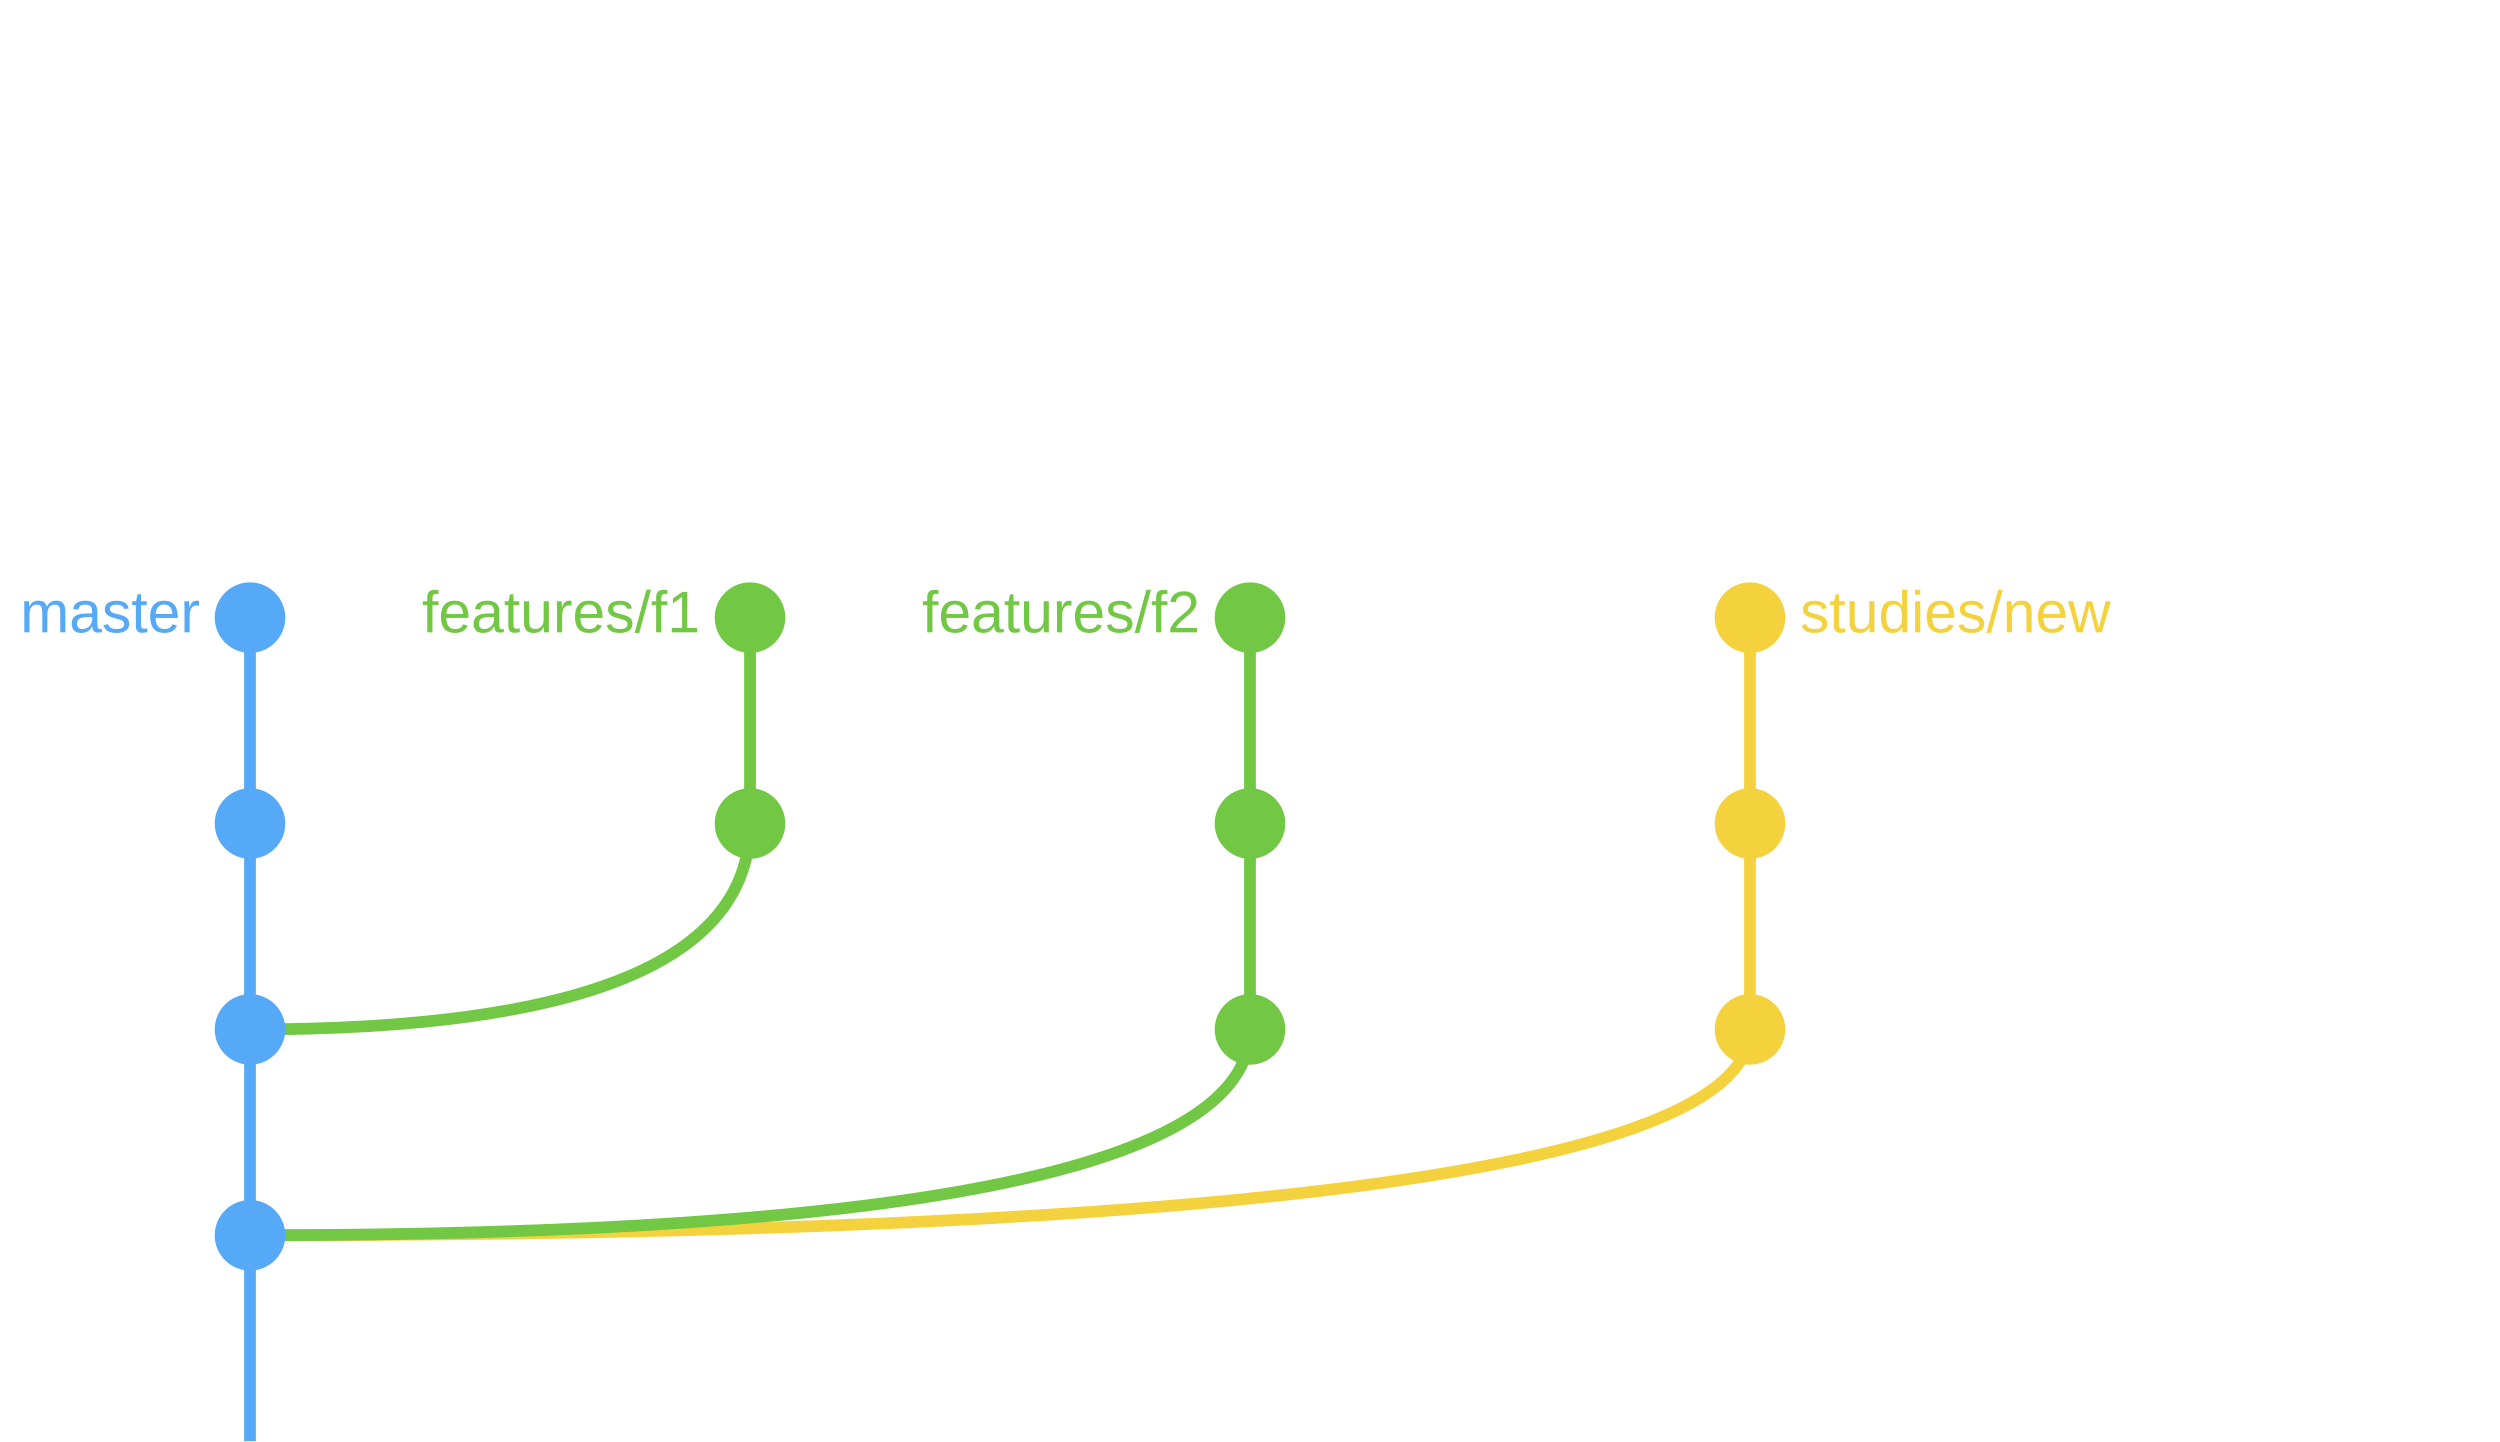
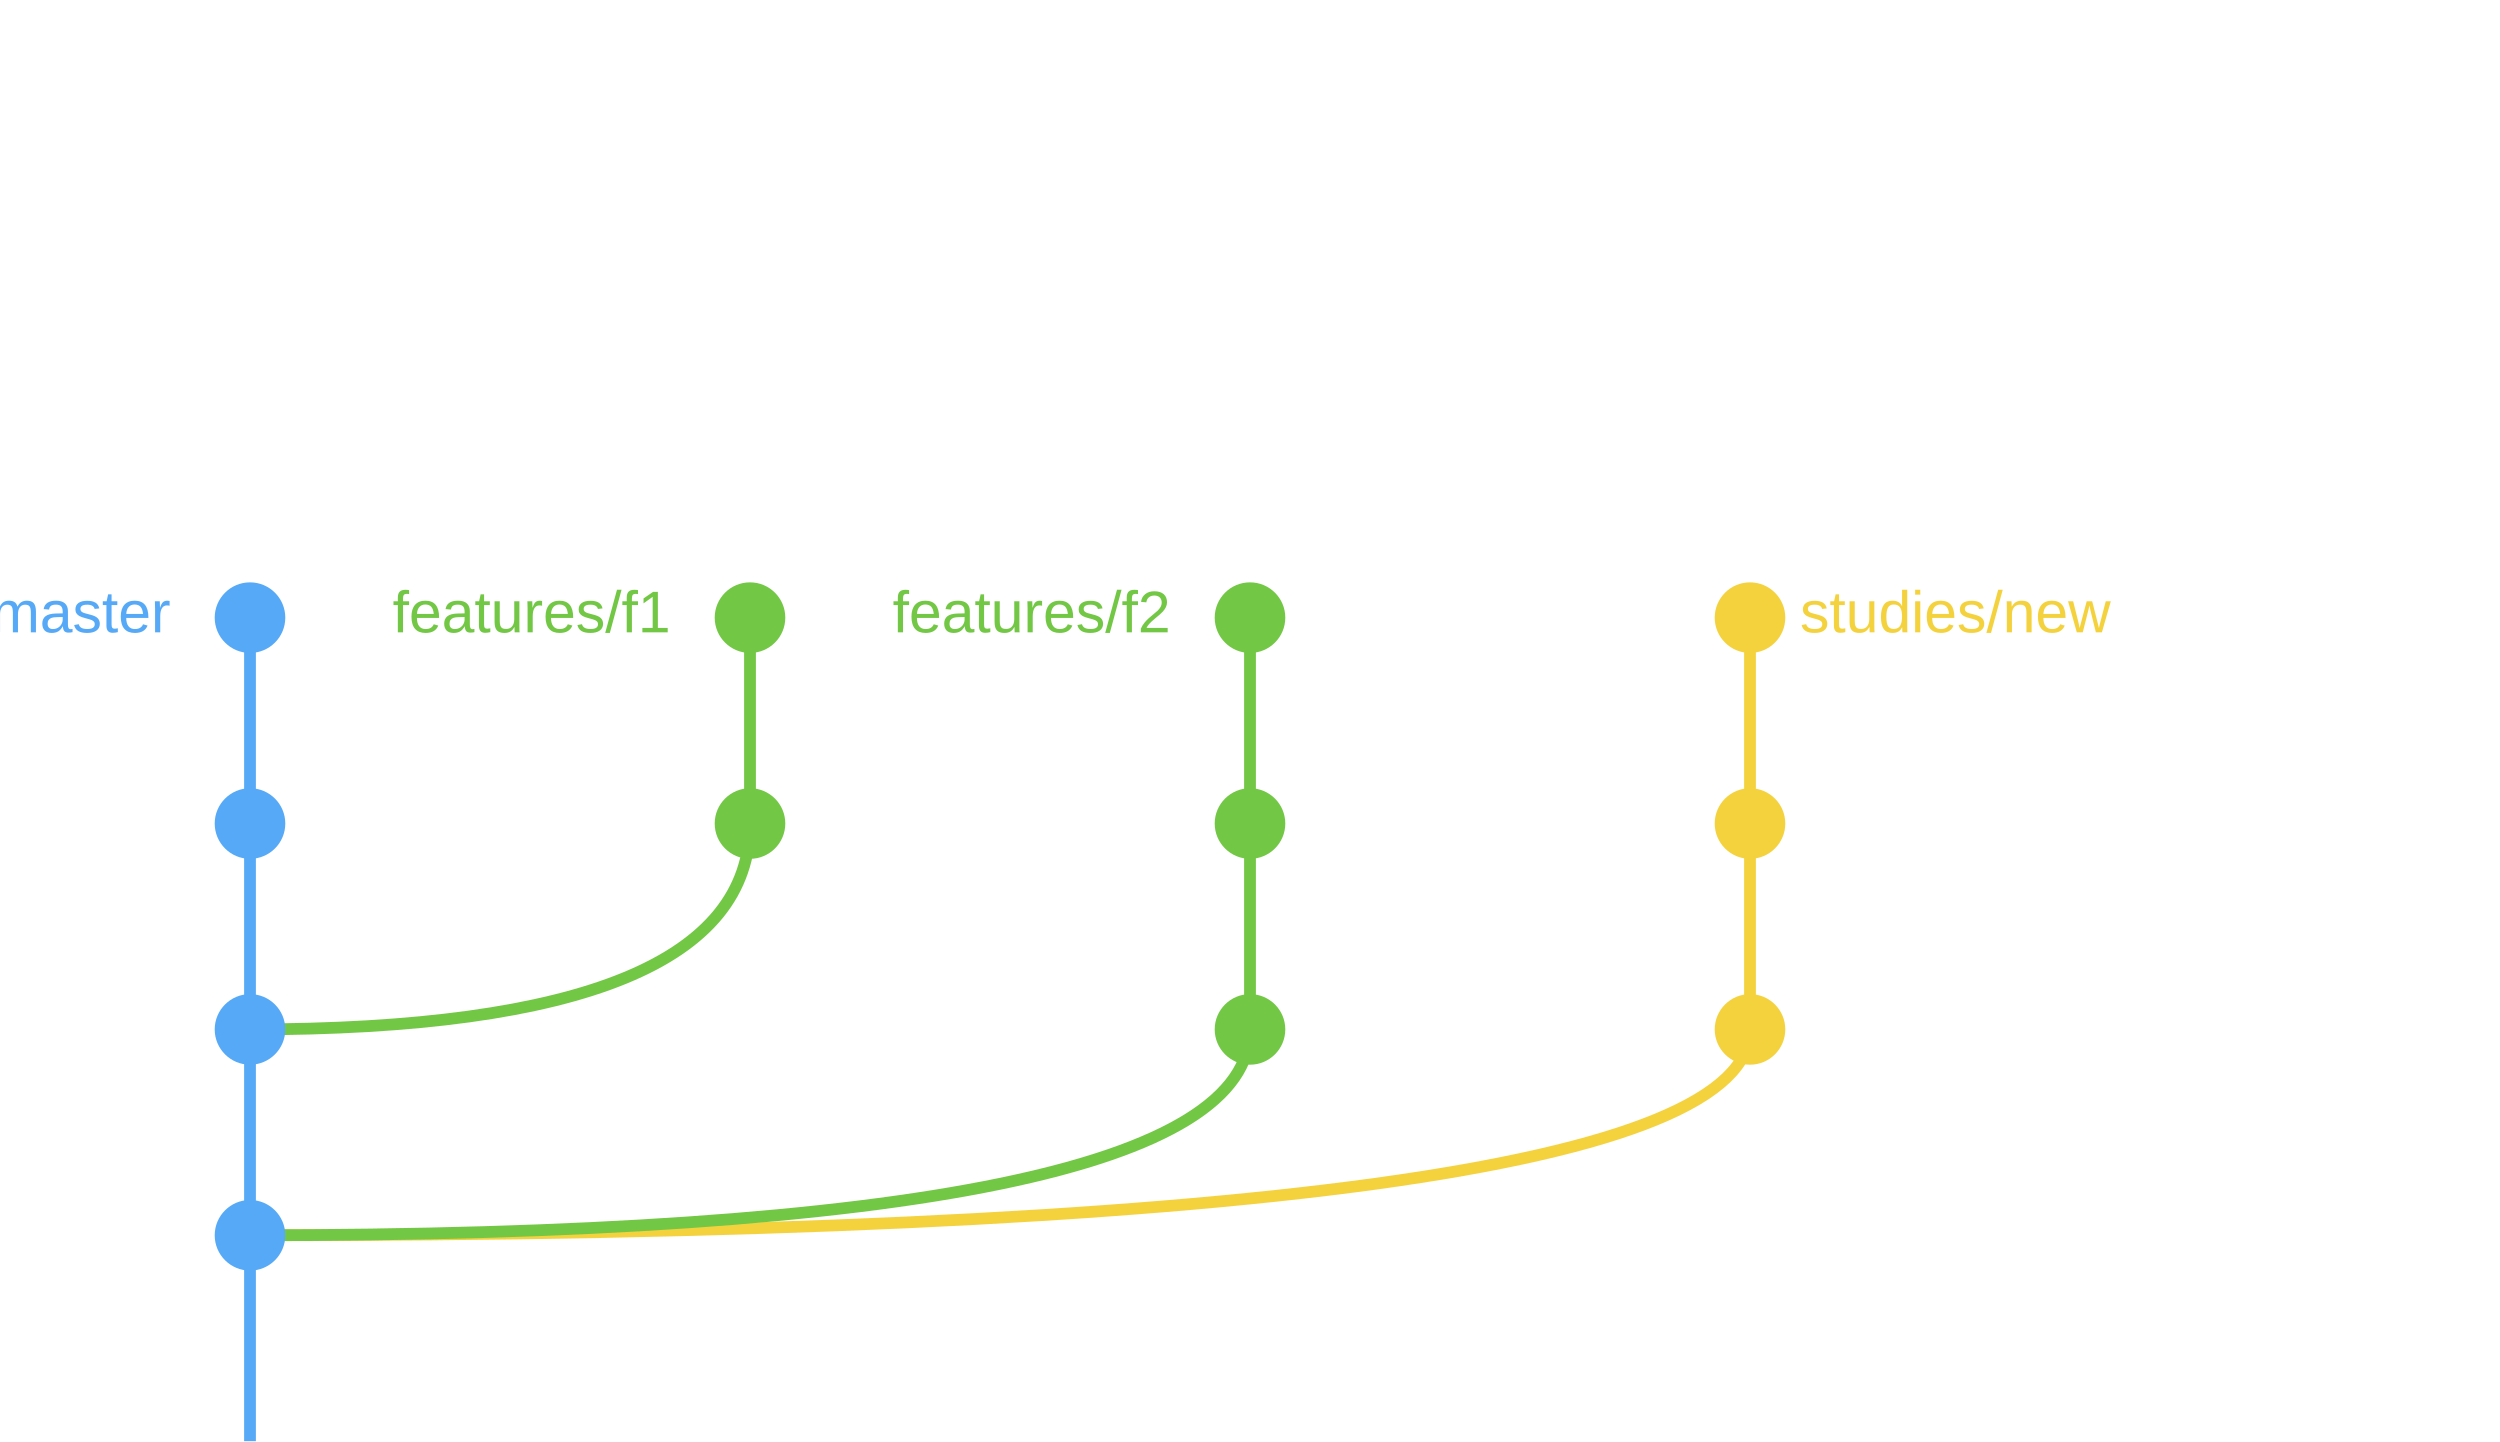
<svg xmlns="http://www.w3.org/2000/svg" version="1.1" id="Layer_1" height="490" width="850">
  <g>
    <g>
      <path d="M 85 420 Q 595 420 595 350" stroke="rgb(244,210,62)" stroke-width="4" fill="none" />
      <circle cx="595" cy="350" r="12" fill="rgb(244,210,62)" />
      <text x="595" y="350" dx="-17" dy="5" font-size="20" fill="rgb(244,210,62)" font-family="Arial" text-anchor="end" />
    </g>
    <g>
      <line x1="595" y1="350" x2="595" y2="280" stroke="rgb(244,210,62)" stroke-width="4" />
      <circle cx="595" cy="280" r="12" fill="rgb(244,210,62)" />
      <text x="595" y="280" dx="-17" dy="5" font-size="20" fill="rgb(244,210,62)" font-family="Arial" text-anchor="end" />
    </g>
    <g>
      <line x1="595" y1="280" x2="595" y2="210" stroke="rgb(244,210,62)" stroke-width="4" />
      <circle cx="595" cy="210" r="12" fill="rgb(244,210,62)" />
      <text x="595" y="210" dx="17" dy="5" font-size="20" fill="rgb(244,210,62)" font-family="Arial" text-anchor="start">
        studies/new
      </text>
    </g>
  </g>
  <g>
    <g>
      <path d="M 85 420 Q 425 420 425 350" stroke="rgb(114,199,69)" stroke-width="4" fill="none" />
      <circle cx="425" cy="350" r="12" fill="rgb(114,199,69)" />
-       <text x="425" y="350" dx="-17" dy="5" font-size="20" fill="rgb(114,199,69)" font-family="Arial" text-anchor="end" />
+       <text x="415" y="350" dx="-17" dy="5" font-size="20" fill="rgb(114,199,69)" font-family="Arial" text-anchor="end" />
    </g>
    <g>
      <line x1="425" y1="350" x2="425" y2="280" stroke="rgb(114,199,69)" stroke-width="4" />
      <circle cx="425" cy="280" r="12" fill="rgb(114,199,69)" />
-       <text x="425" y="280" dx="-17" dy="5" font-size="20" fill="rgb(114,199,69)" font-family="Arial" text-anchor="end" />
+       <text x="415" y="280" dx="-17" dy="5" font-size="20" fill="rgb(114,199,69)" font-family="Arial" text-anchor="end" />
    </g>
    <g>
      <line x1="425" y1="280" x2="425" y2="210" stroke="rgb(114,199,69)" stroke-width="4" />
      <circle cx="425" cy="210" r="12" fill="rgb(114,199,69)" />
-       <text x="425" y="210" dx="-17" dy="5" font-size="20" fill="rgb(114,199,69)" font-family="Arial" text-anchor="end">
+       <text x="415" y="210" dx="-17" dy="5" font-size="20" fill="rgb(114,199,69)" font-family="Arial" text-anchor="end">
        features/f2
      </text>
    </g>
  </g>
  <g>
    <g>
      <path d="M 85 350 Q 255 350 255 280" stroke="rgb(114,199,69)" stroke-width="4" fill="none" />
      <circle cx="255" cy="280" r="12" fill="rgb(114,199,69)" />
-       <text x="255" y="280" dx="-17" dy="5" font-size="20" fill="rgb(114,199,69)" font-family="Arial" text-anchor="end" />
+       <text x="245" y="280" dx="-17" dy="5" font-size="20" fill="rgb(114,199,69)" font-family="Arial" text-anchor="end" />
    </g>
    <g>
      <line x1="255" y1="280" x2="255" y2="210" stroke="rgb(114,199,69)" stroke-width="4" />
      <circle cx="255" cy="210" r="12" fill="rgb(114,199,69)" />
-       <text x="255" y="210" dx="-17" dy="5" font-size="20" fill="rgb(114,199,69)" font-family="Arial" text-anchor="end">
+       <text x="245" y="210" dx="-17" dy="5" font-size="20" fill="rgb(114,199,69)" font-family="Arial" text-anchor="end">
        features/f1
      </text>
    </g>
  </g>
  <g>
    <g>
      <line x1="85" y1="490" x2="85" y2="420" stroke="rgb(86,169,246)" stroke-width="4" />
      <circle cx="85" cy="420" r="12" fill="rgb(86,169,246)" />
-       <text x="85" y="420" dx="-17" dy="5" font-size="20" fill="rgb(86,169,246)" font-family="Arial" text-anchor="end" />
+       <text x="75" y="420" dx="-17" dy="5" font-size="20" fill="rgb(86,169,246)" font-family="Arial" text-anchor="end" />
    </g>
    <g>
      <line x1="85" y1="420" x2="85" y2="350" stroke="rgb(86,169,246)" stroke-width="4" />
      <circle cx="85" cy="350" r="12" fill="rgb(86,169,246)" />
-       <text x="85" y="350" dx="-17" dy="5" font-size="20" fill="rgb(86,169,246)" font-family="Arial" text-anchor="end" />
+       <text x="75" y="350" dx="-17" dy="5" font-size="20" fill="rgb(86,169,246)" font-family="Arial" text-anchor="end" />
    </g>
    <g>
      <line x1="85" y1="350" x2="85" y2="280" stroke="rgb(86,169,246)" stroke-width="4" />
      <circle cx="85" cy="280" r="12" fill="rgb(86,169,246)" />
-       <text x="85" y="280" dx="-17" dy="5" font-size="20" fill="rgb(86,169,246)" font-family="Arial" text-anchor="end" />
+       <text x="75" y="280" dx="-17" dy="5" font-size="20" fill="rgb(86,169,246)" font-family="Arial" text-anchor="end" />
    </g>
    <g>
      <line x1="85" y1="280" x2="85" y2="210" stroke="rgb(86,169,246)" stroke-width="4" />
      <circle cx="85" cy="210" r="12" fill="rgb(86,169,246)" />
-       <text x="85" y="210" dx="-17" dy="5" font-size="20" fill="rgb(86,169,246)" font-family="Arial" text-anchor="end">
+       <text x="75" y="210" dx="-17" dy="5" font-size="20" fill="rgb(86,169,246)" font-family="Arial" text-anchor="end">
        master
      </text>
    </g>
  </g>
  Sorry, your browser does not support inline SVG.`
</svg>
